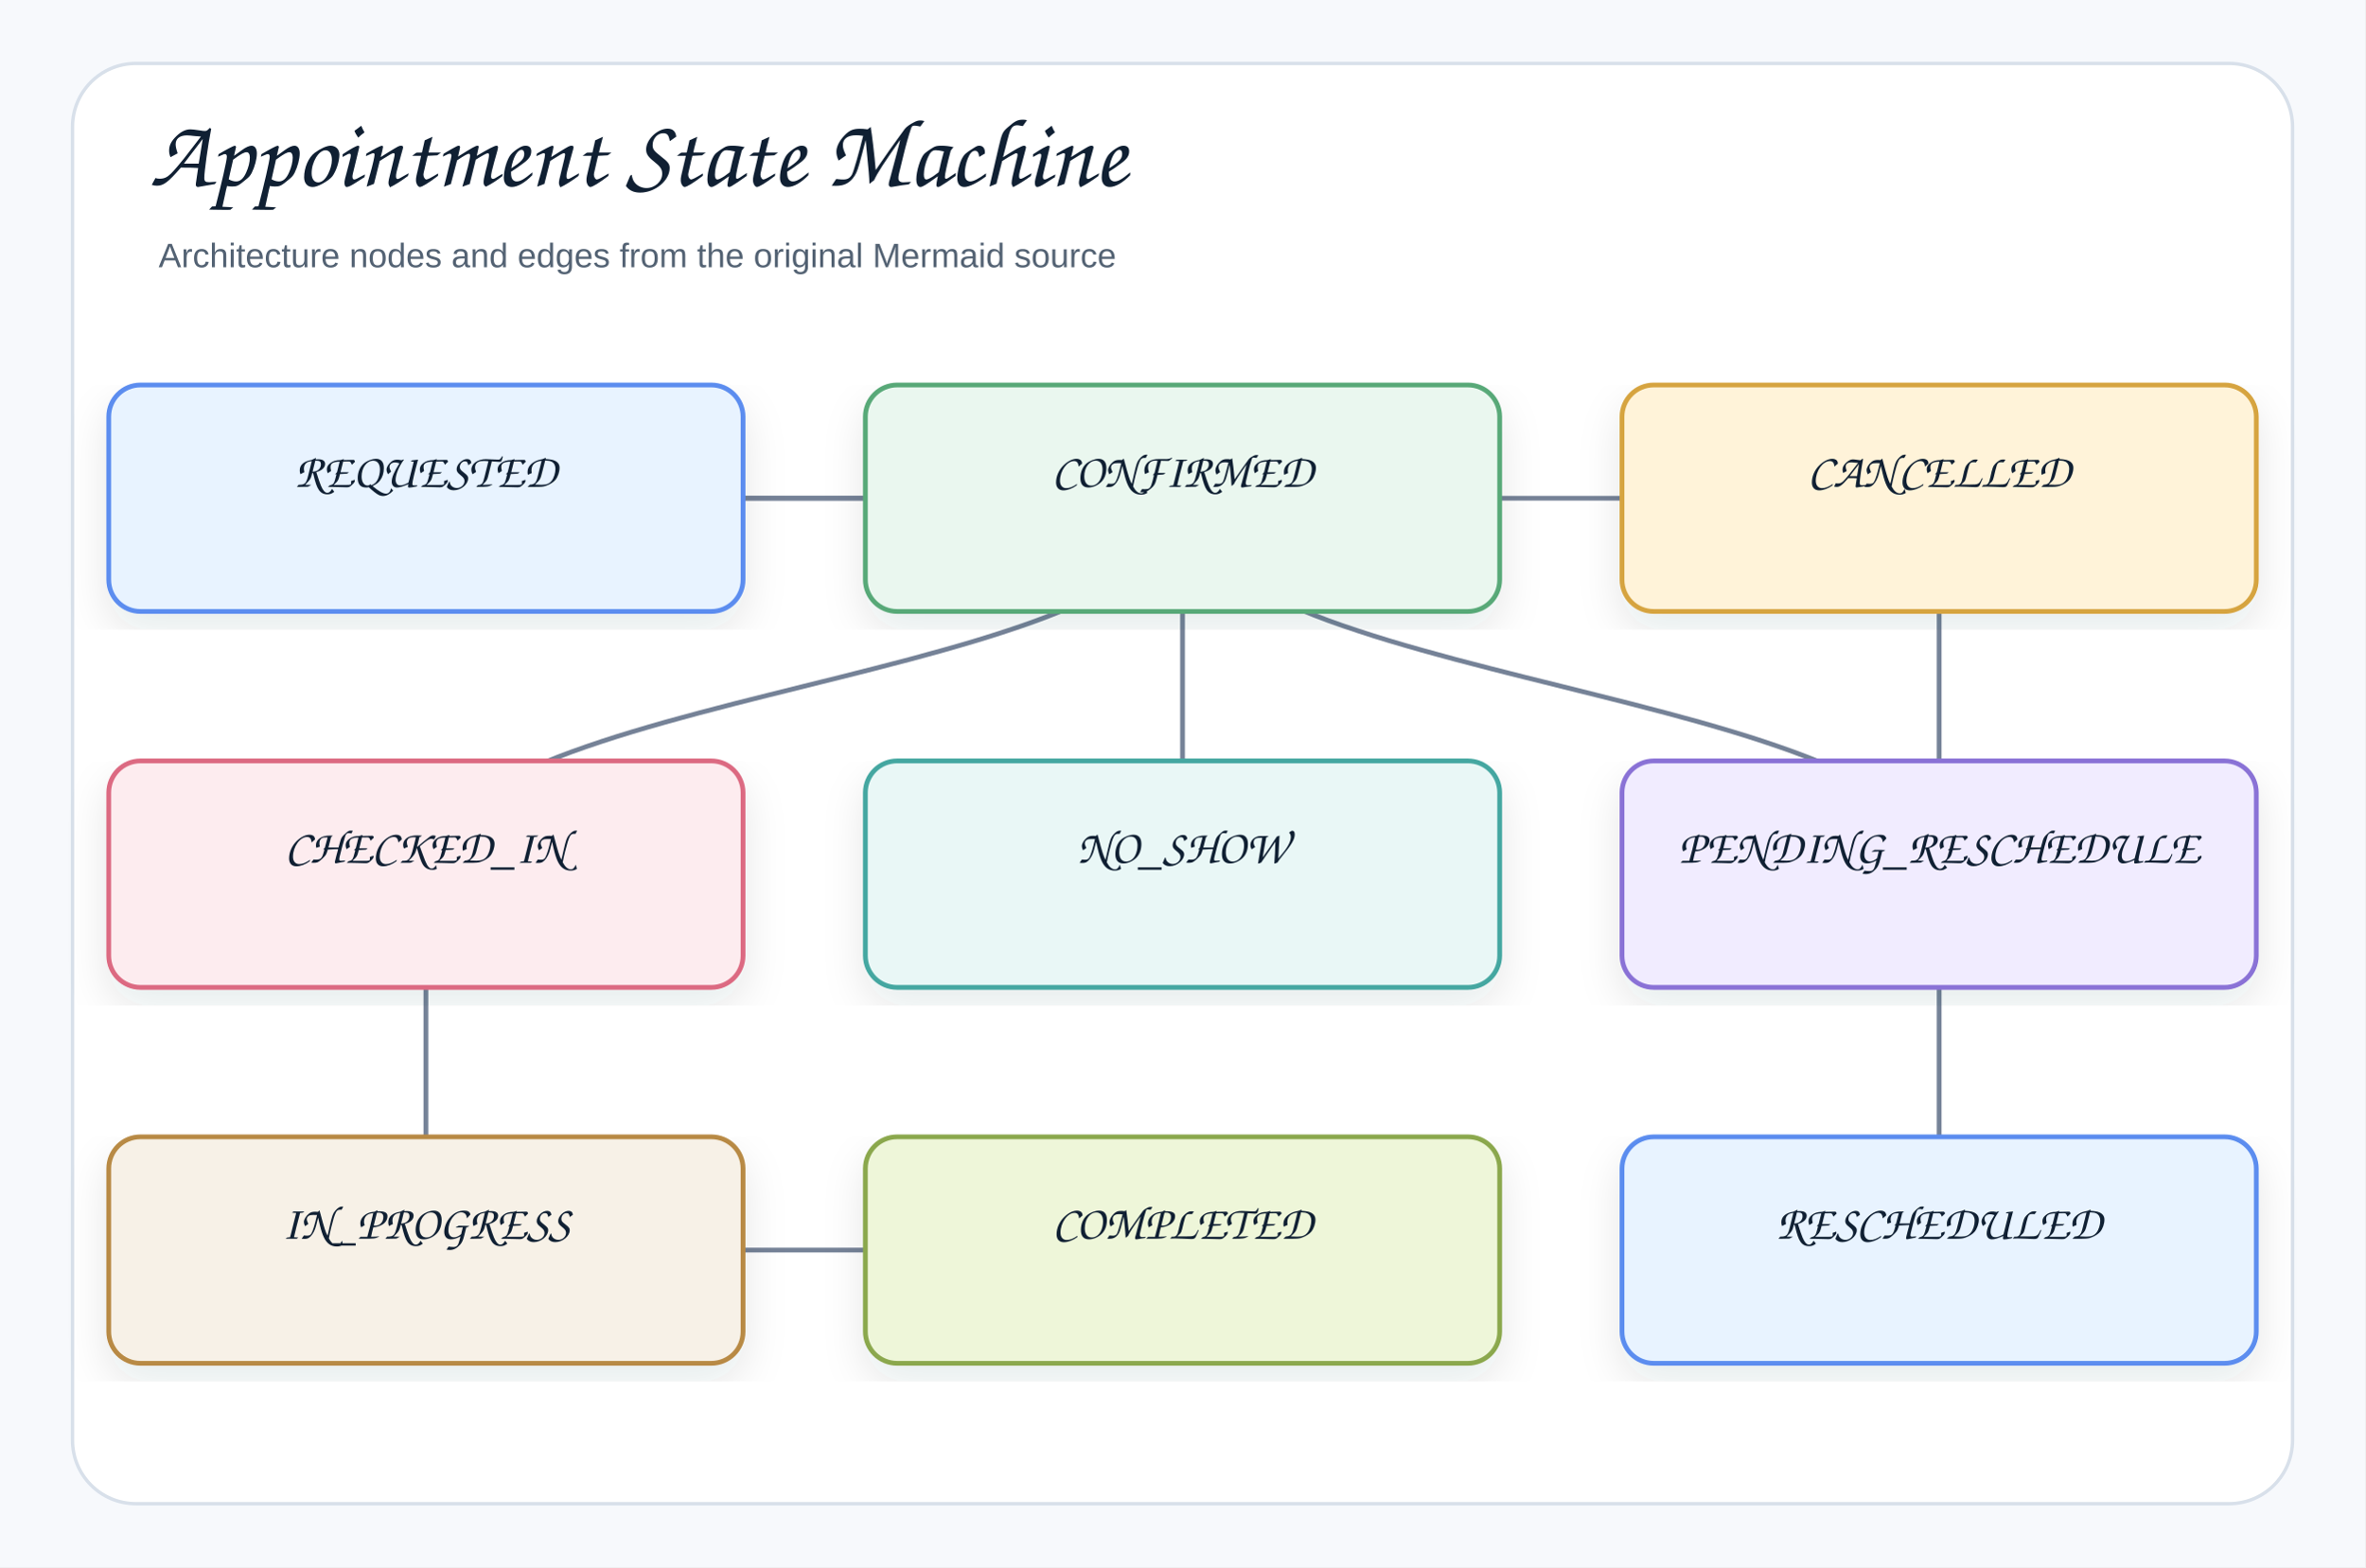
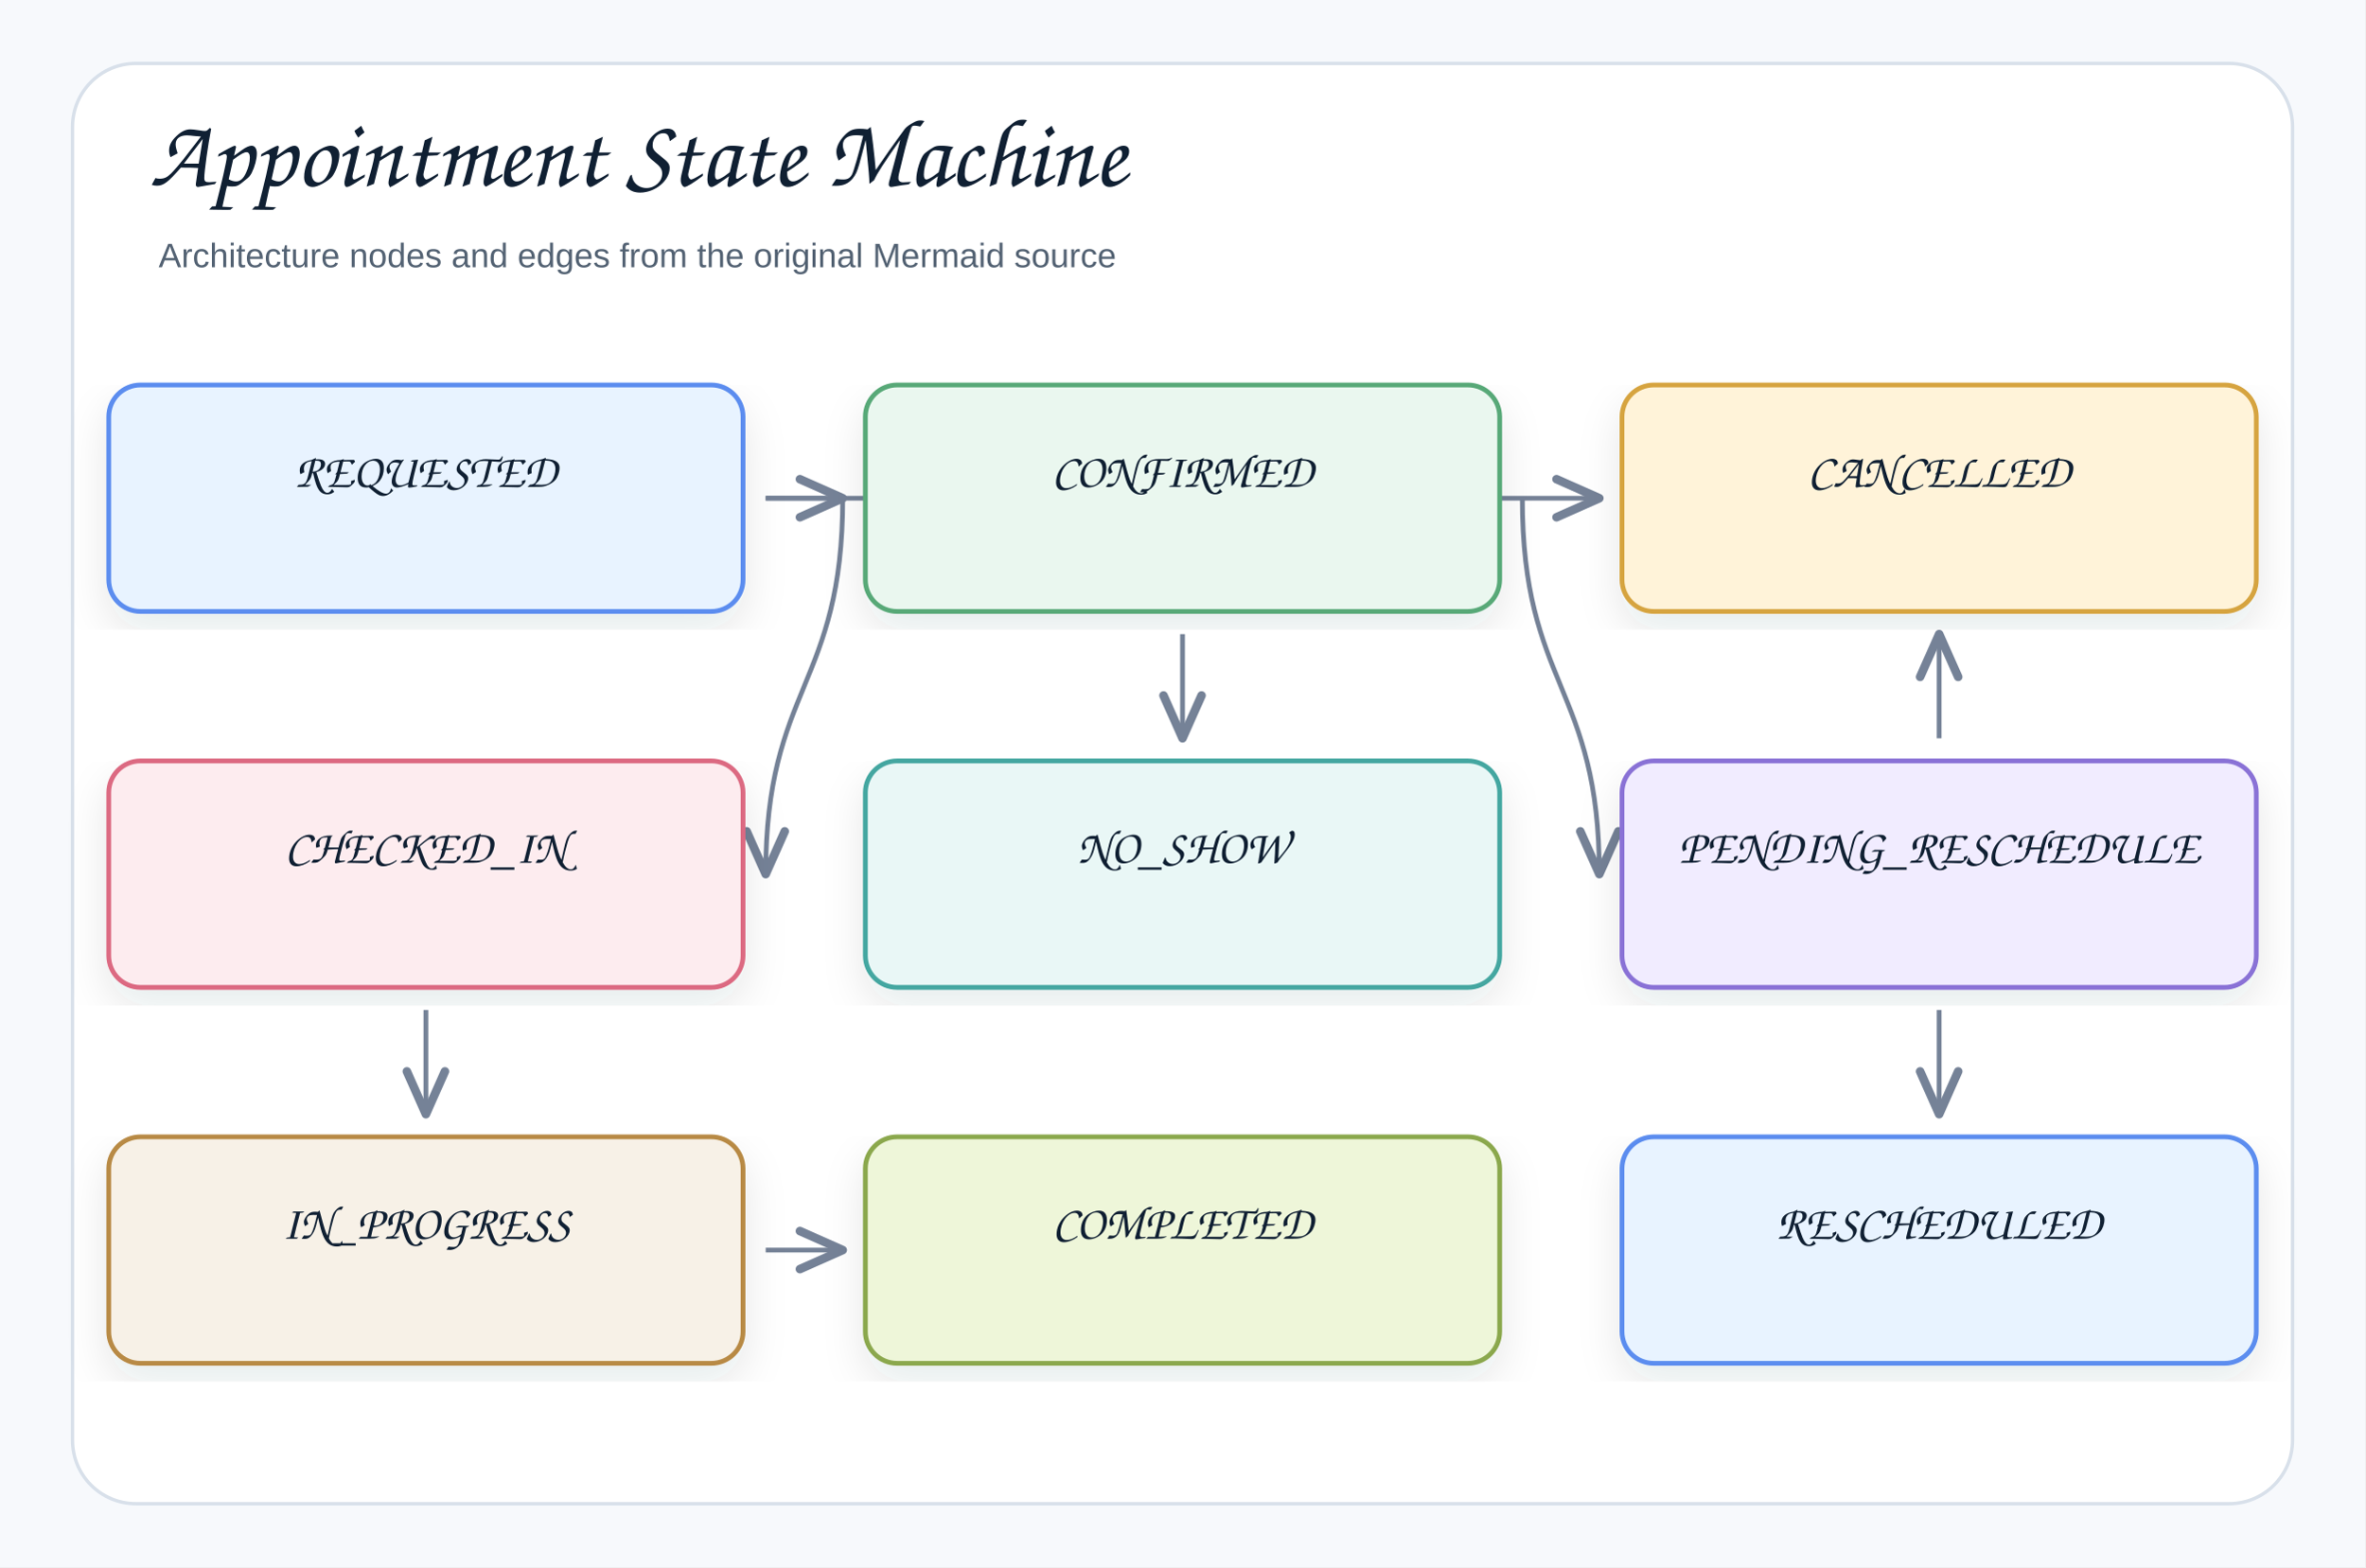
<svg xmlns="http://www.w3.org/2000/svg" width="1044" height="692" viewBox="0 0 1044 692" role="img" aria-label="Appointment State Machine">
  <defs>
    <filter id="shadow" x="-8%" y="-8%" width="116%" height="116%">
      <feDropShadow dx="0" dy="8" stdDeviation="9" flood-color="#1f2937" flood-opacity="0.10" />
    </filter>
    <marker id="openArrow" markerWidth="12" markerHeight="10" refX="10" refY="5" orient="auto" markerUnits="strokeWidth">
      <path d="M 1 1 L 10 5 L 1 9" fill="none" stroke="#758297" stroke-width="1.8" stroke-linecap="round" stroke-linejoin="round" />
    </marker>
    <marker id="inherit" markerWidth="14" markerHeight="12" refX="12" refY="6" orient="auto" markerUnits="strokeWidth">
      <path d="M 0 1 L 12 6 L 0 11 Z" fill="#ffffff" stroke="#758297" stroke-width="1.8" />
    </marker>
    <style>
    .canvas{fill:#f7f9fc}.frame{fill:#fff;stroke:#d8e0ea;stroke-width:1.5}
    .title{font-family:"Architects Daughter","Comic Sans MS","Comic Sans",cursive;font-size:43px;font-weight:400;fill:#102033}
    .subtitle{font-family:"Comic Sans MS","Comic Sans","Comic Neue",Arial,sans-serif;font-size:15px;font-weight:400;fill:#536273}
    .label{font-family:"Architects Daughter","Comic Sans MS","Comic Sans",cursive;font-size:25px;font-weight:400;fill:#102033}
    .smallLabel{font-family:"Architects Daughter","Comic Sans MS","Comic Sans",cursive;font-size:21px;font-weight:400;fill:#102033}
    .mono{font-family:"Comic Sans MS","Comic Sans","Comic Neue",Arial,sans-serif;font-size:12px;font-weight:400;fill:#102033}
    .small{font-family:"Comic Sans MS","Comic Sans","Comic Neue",Arial,sans-serif;font-size:12px;font-weight:400;fill:#536273}
    .strong{font-family:"Comic Sans MS","Comic Sans","Comic Neue",Arial,sans-serif;font-size:13px;font-weight:400;fill:#102033}
    .card{stroke-width:2.1;filter:url(#shadow)}.compartment{stroke-width:1.5;fill:none}
    .line{stroke:#758297;stroke-width:2.1;fill:none;marker-end:url(#openArrow)}
    .plainLine{stroke:#758297;stroke-width:2.1;fill:none}
    .dashed{stroke:#758297;stroke-width:2.1;stroke-dasharray:7 6;fill:none;marker-end:url(#openArrow)}
    .inheritLine{stroke:#758297;stroke-width:2.2;fill:none;marker-end:url(#inherit)}
    .implLine{stroke:#758297;stroke-width:2.2;stroke-dasharray:8 7;fill:none;marker-end:url(#inherit)}
  </style>
  </defs>
  <rect class="canvas" width="1044" height="692" />
  <rect class="frame" x="32" y="28" width="980" height="636" rx="28" />
  <text class="title" x="66" y="82">Appointment State Machine</text>
  <text class="subtitle" x="70" y="118">Architecture nodes and edges from the original Mermaid source</text>
-   <path class="line" d="M856 386 C856 303 856 303 856 220" />
-   <path class="line" d="M856 386 C856 469 856 469 856 552" />
-   <path class="line" d="M188 552 C188 552 522 552 522 552" />
-   <path class="line" d="M188 386 C188 469 188 469 188 552" />
-   <path class="line" d="M522 220 C522 303 856 303 856 386" />
-   <path class="line" d="M522 220 C522 303 522 303 522 386" />
-   <path class="line" d="M522 220 C522 303 188 303 188 386" />
-   <path class="line" d="M188 220 C188 220 856 220 856 220" />
-   <path class="line" d="M188 220 C188 220 522 220 522 220" />
+   <path class="line" d="M856 326 C856 303 856 303 856 280" />
+   <path class="line" d="M856 446 C856 469 856 469 856 492" />
+   <path class="line" d="M338 552 C338 552 372 552 372 552" />
+   <path class="line" d="M188 446 C188 469 188 469 188 492" />
+   <path class="line" d="M672 220 C672 303 706 303 706 386" />
+   <path class="line" d="M522 280 C522 303 522 303 522 326" />
+   <path class="line" d="M372 220 C372 303 338 303 338 386" />
+   <path class="line" d="M338 220 C338 220 706 220 706 220" />
+   <path class="line" d="M338 220 C338 220 372 220 372 220" />
  <g transform="translate(48,170)">
    <rect class="card" x="0" y="0" width="280" height="100" rx="14" fill="#E8F3FF" stroke="#5B8DEF" />
    <text class="smallLabel" x="140" y="45" text-anchor="middle">REQUESTED</text>
  </g>
  <g transform="translate(382,170)">
    <rect class="card" x="0" y="0" width="280" height="100" rx="14" fill="#EAF7EF" stroke="#58A978" />
    <text class="smallLabel" x="140" y="45" text-anchor="middle">CONFIRMED</text>
  </g>
  <g transform="translate(716,170)">
    <rect class="card" x="0" y="0" width="280" height="100" rx="14" fill="#FFF3D9" stroke="#D6A441" />
    <text class="smallLabel" x="140" y="45" text-anchor="middle">CANCELLED</text>
  </g>
  <g transform="translate(48,336)">
    <rect class="card" x="0" y="0" width="280" height="100" rx="14" fill="#FDECEF" stroke="#DC6B82" />
    <text class="smallLabel" x="140" y="45" text-anchor="middle">CHECKED_IN</text>
  </g>
  <g transform="translate(382,336)">
    <rect class="card" x="0" y="0" width="280" height="100" rx="14" fill="#E9F7F6" stroke="#45A7A1" />
    <text class="smallLabel" x="140" y="45" text-anchor="middle">NO_SHOW</text>
  </g>
  <g transform="translate(716,336)">
    <rect class="card" x="0" y="0" width="280" height="100" rx="14" fill="#F1ECFF" stroke="#8A72D6" />
    <text class="smallLabel" x="140" y="45" text-anchor="middle">PENDING_RESCHEDULE</text>
  </g>
  <g transform="translate(48,502)">
    <rect class="card" x="0" y="0" width="280" height="100" rx="14" fill="#F7F1E7" stroke="#B88A44" />
    <text class="smallLabel" x="140" y="45" text-anchor="middle">IN_PROGRESS</text>
  </g>
  <g transform="translate(382,502)">
    <rect class="card" x="0" y="0" width="280" height="100" rx="14" fill="#EEF6D9" stroke="#8BA84D" />
    <text class="smallLabel" x="140" y="45" text-anchor="middle">COMPLETED</text>
  </g>
  <g transform="translate(716,502)">
    <rect class="card" x="0" y="0" width="280" height="100" rx="14" fill="#E8F3FF" stroke="#5B8DEF" />
    <text class="smallLabel" x="140" y="45" text-anchor="middle">RESCHEDULED</text>
  </g>
</svg>
